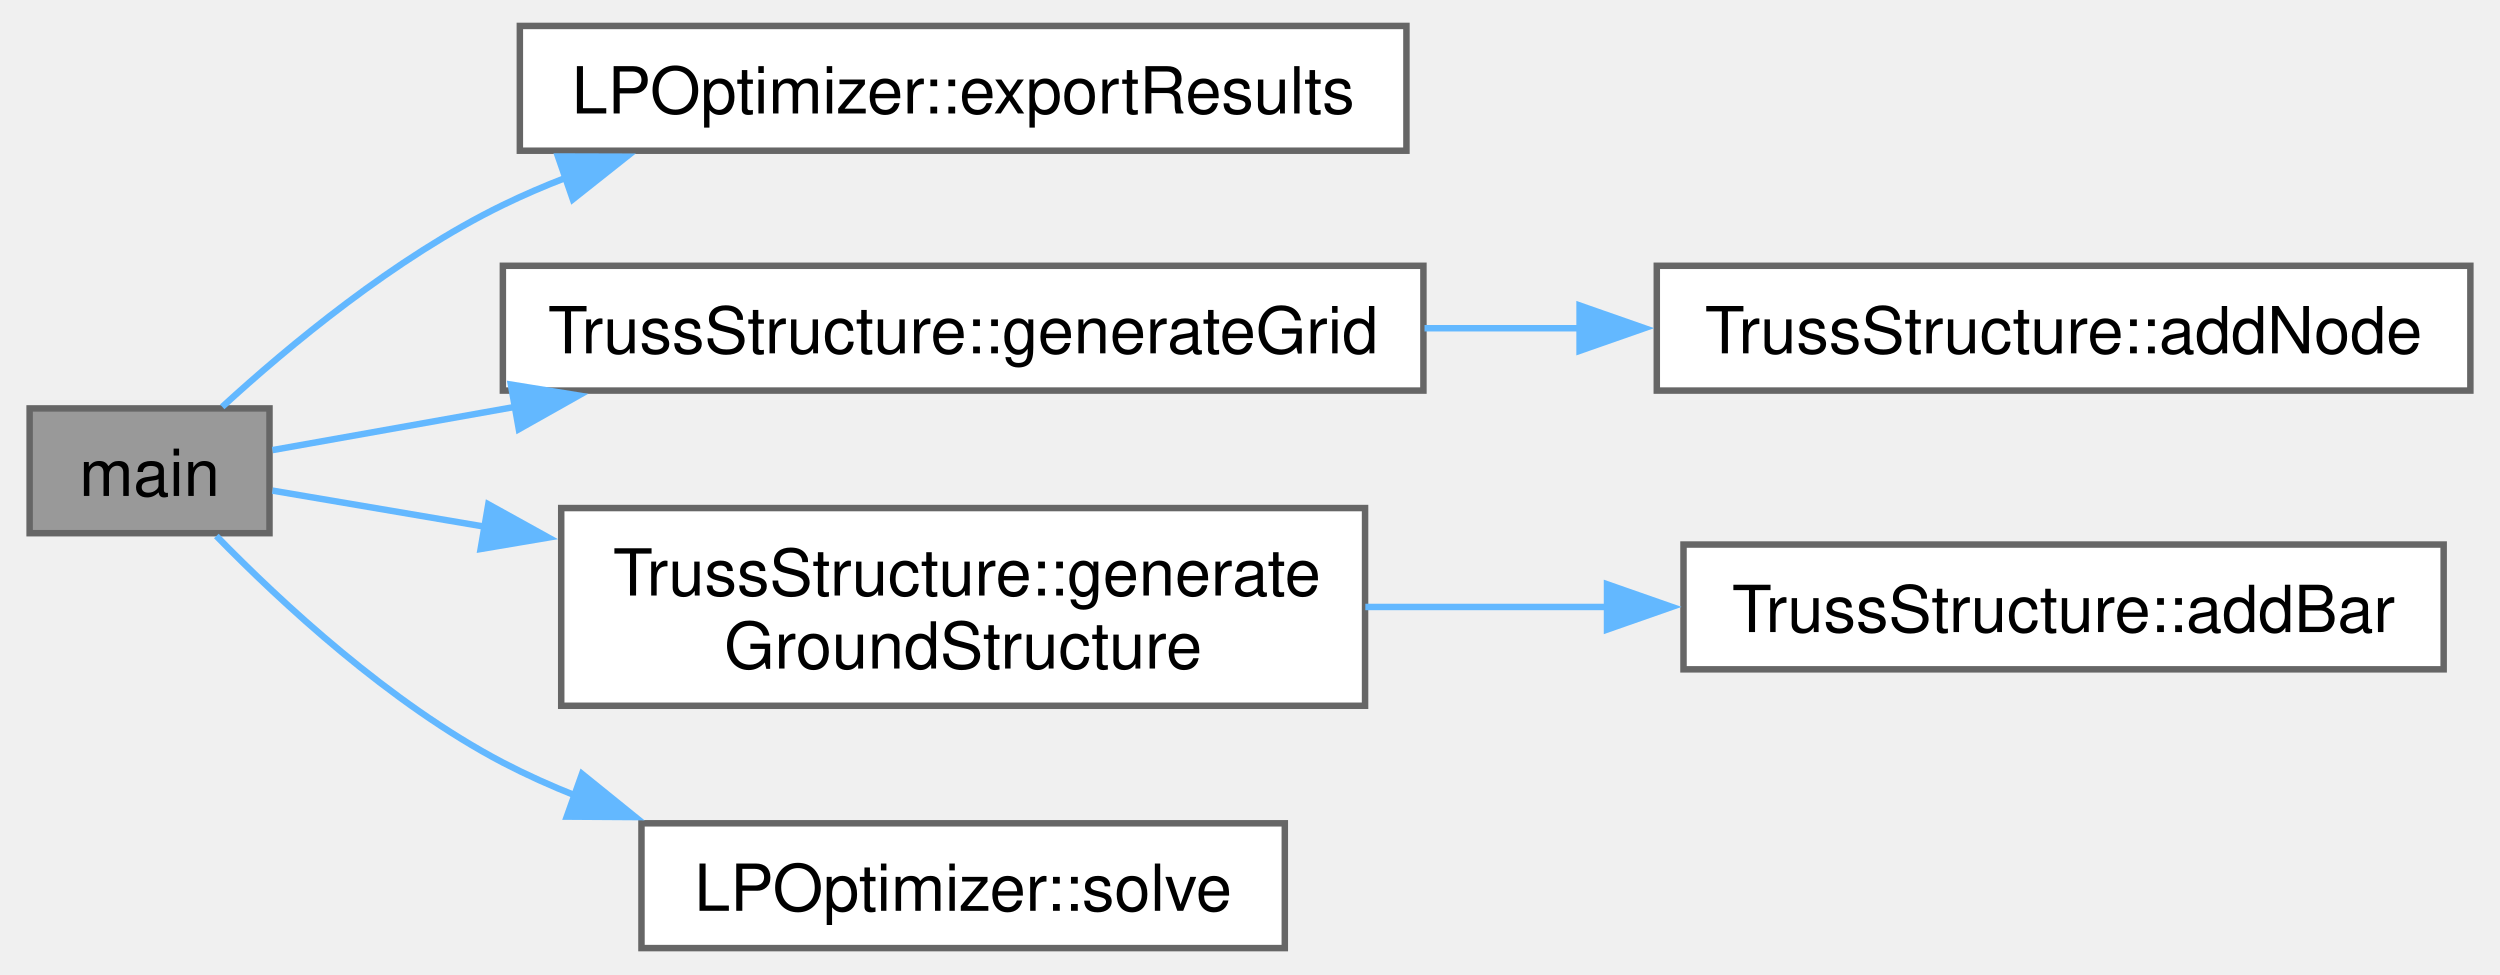
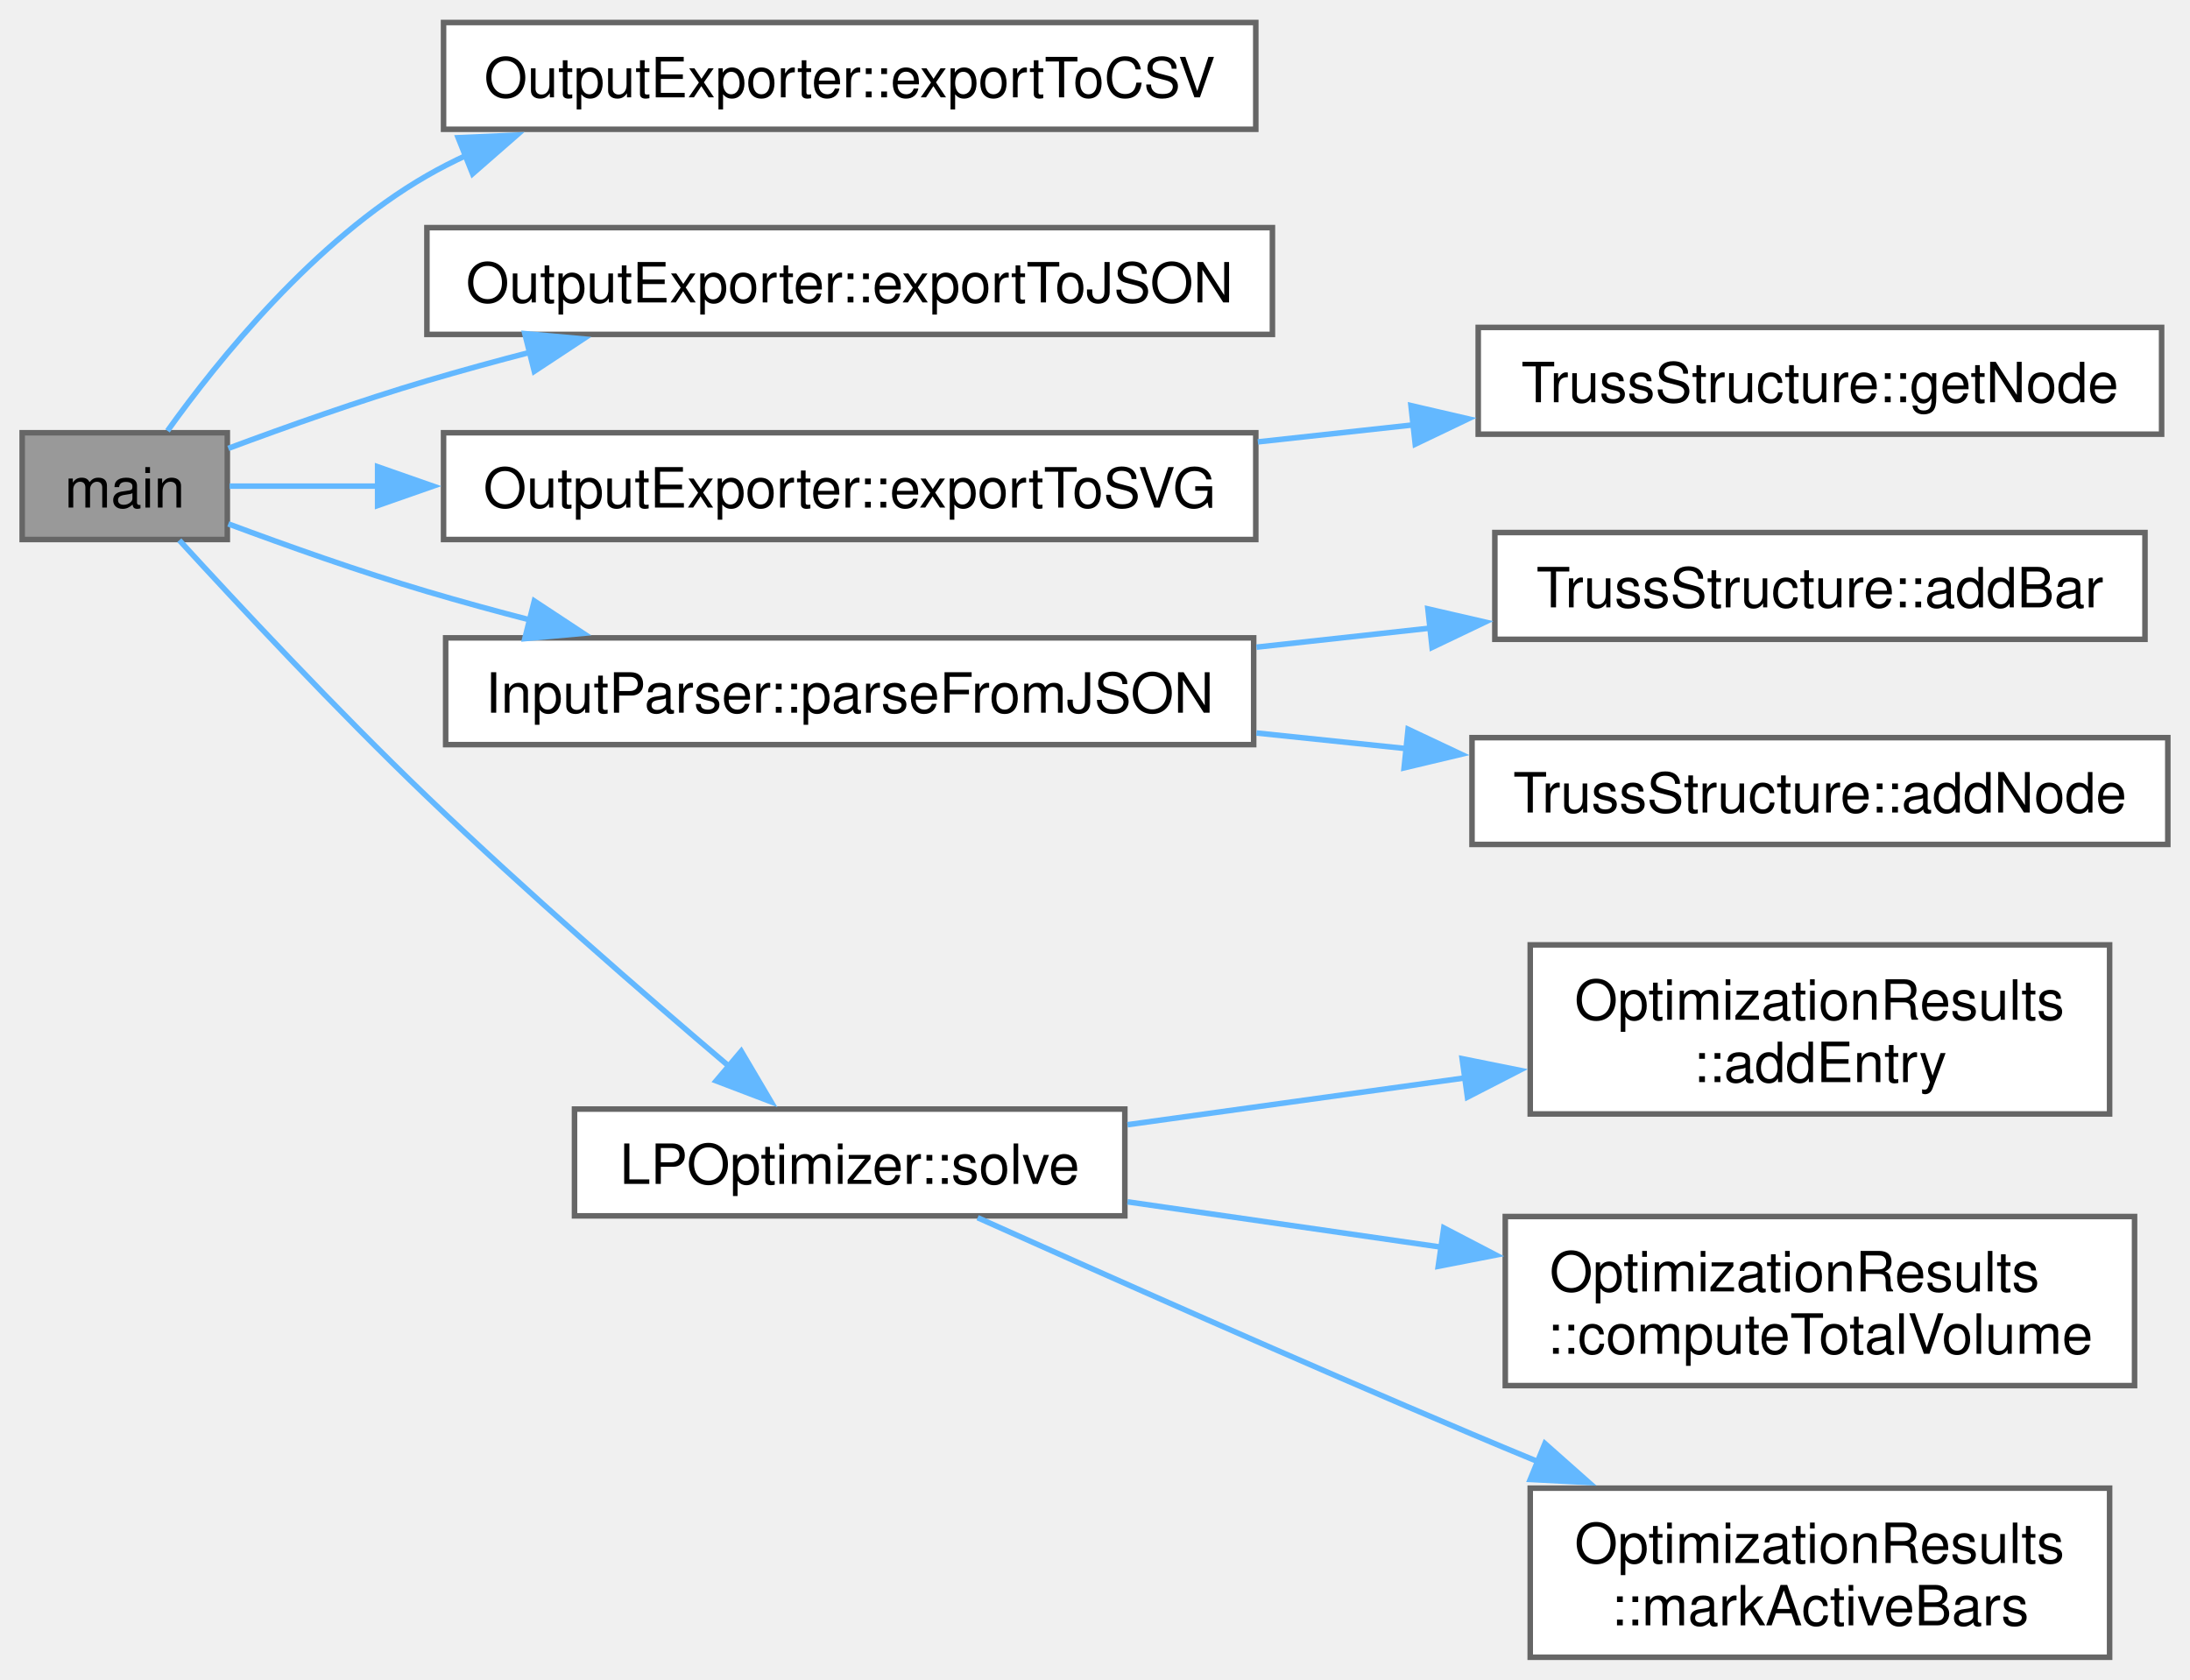
- <svg xmlns="http://www.w3.org/2000/svg" xmlns:xlink="http://www.w3.org/1999/xlink" width="385pt" height="150pt" viewBox="0.00 0.00 384.50 150.25">
-   <g id="graph0" class="graph" transform="scale(1 1) rotate(0) translate(4 146.25)">
+ <svg xmlns="http://www.w3.org/2000/svg" xmlns:xlink="http://www.w3.org/1999/xlink" width="395pt" height="303pt" viewBox="0.00 0.00 395.00 302.88">
+   <g id="graph0" class="graph" transform="scale(1 1) rotate(0) translate(4 298.88)">
    <g id="Node000001" class="node">
      <g id="a_Node000001">
-         <a xlink:title="Entry point for the truss arch optimizer.">
-           <polygon fill="#999999" stroke="#666666" points="37,-83.25 0,-83.25 0,-64 37,-64 37,-83.25" />
-           <text text-anchor="middle" x="18.5" y="-69.75" font-family="Helvetica,sans-Serif" font-size="10.00">main</text>
+         <a xlink:title=" ">
+           <polygon fill="#999999" stroke="#666666" points="37,-220.88 0,-220.88 0,-201.62 37,-201.62 37,-220.88" />
+           <text text-anchor="middle" x="18.5" y="-207.38" font-family="Helvetica,sans-Serif" font-size="10.00">main</text>
        </a>
      </g>
    </g>
    <g id="Node000002" class="node">
      <g id="a_Node000002">
-         <a xlink:href="class_l_p_optimizer.html#a641388191ed2e1a7d2dd4b6e457fceb5" target="_top" xlink:title=" ">
-           <polygon fill="white" stroke="#666666" points="212.38,-142.25 75.62,-142.25 75.62,-123 212.38,-123 212.38,-142.25" />
-           <text text-anchor="middle" x="144" y="-128.75" font-family="Helvetica,sans-Serif" font-size="10.00">LPOptimizer::exportResults</text>
+         <a xlink:href="class_output_exporter.html#ab89778d642ab54a192fecbfc9d783262" target="_top" xlink:title=" ">
+           <polygon fill="white" stroke="#666666" points="222.5,-294.88 76,-294.88 76,-275.62 222.5,-275.62 222.5,-294.88" />
+           <text text-anchor="middle" x="149.25" y="-281.38" font-family="Helvetica,sans-Serif" font-size="10.00">OutputExporter::exportToCSV</text>
        </a>
      </g>
    </g>
    <g id="edge1_Node000001_Node000002" class="edge">
      <g id="a_edge1_Node000001_Node000002">
        <a xlink:title=" ">
-           <path fill="none" stroke="#63b8ff" d="M29.71,-83.49C39.89,-92.81 56.37,-106.54 73,-114.62 76.12,-116.14 79.37,-117.54 82.71,-118.83" />
-           <polygon fill="#63b8ff" stroke="#63b8ff" points="81.5,-122.11 92.09,-122.08 83.79,-115.5 81.5,-122.11" />
+           <path fill="none" stroke="#63b8ff" d="M26.21,-221.22C35.29,-233.91 52.71,-255.59 73,-267.25 75.31,-268.58 77.71,-269.81 80.18,-270.95" />
+           <polygon fill="#63b8ff" stroke="#63b8ff" points="78.64,-274.1 89.22,-274.57 81.24,-267.6 78.64,-274.1" />
        </a>
      </g>
    </g>
    <g id="Node000003" class="node">
      <g id="a_Node000003">
-         <a xlink:href="class_truss_structure.html#ad42897e3ced491baf878a30bacb2d753" target="_top" xlink:title=" ">
-           <polygon fill="white" stroke="#666666" points="215,-105.25 73,-105.25 73,-86 215,-86 215,-105.25" />
-           <text text-anchor="middle" x="144" y="-91.75" font-family="Helvetica,sans-Serif" font-size="10.00">TrussStructure::generateGrid</text>
+         <a xlink:href="class_output_exporter.html#a24477bbdd3ac10cbbafc639cd171134d" target="_top" xlink:title=" ">
+           <polygon fill="white" stroke="#666666" points="225.5,-257.88 73,-257.88 73,-238.62 225.5,-238.62 225.5,-257.88" />
+           <text text-anchor="middle" x="149.25" y="-244.38" font-family="Helvetica,sans-Serif" font-size="10.00">OutputExporter::exportToJSON</text>
        </a>
      </g>
    </g>
    <g id="edge2_Node000001_Node000003" class="edge">
      <g id="a_edge2_Node000001_Node000003">
        <a xlink:title=" ">
-           <path fill="none" stroke="#63b8ff" d="M37.46,-76.82C47.65,-78.64 61.11,-81.04 75,-83.51" />
-           <polygon fill="#63b8ff" stroke="#63b8ff" points="74.23,-86.93 84.69,-85.24 75.46,-80.04 74.23,-86.93" />
+           <path fill="none" stroke="#63b8ff" d="M37.18,-218.06C47.53,-221.92 60.9,-226.67 73,-230.25 79.11,-232.06 85.53,-233.82 91.95,-235.48" />
+           <polygon fill="#63b8ff" stroke="#63b8ff" points="90.66,-238.76 101.21,-237.8 92.37,-231.97 90.66,-238.76" />
+         </a>
+       </g>
+     </g>
+     <g id="Node000004" class="node">
+       <g id="a_Node000004">
+         <a xlink:href="class_output_exporter.html#a0c0ee49738e2e8281f377e536454b9e0" target="_top" xlink:title=" ">
+           <polygon fill="white" stroke="#666666" points="222.5,-220.88 76,-220.88 76,-201.62 222.5,-201.62 222.5,-220.88" />
+           <text text-anchor="middle" x="149.25" y="-207.38" font-family="Helvetica,sans-Serif" font-size="10.00">OutputExporter::exportToSVG</text>
+         </a>
+       </g>
+     </g>
+     <g id="edge3_Node000001_Node000004" class="edge">
+       <g id="a_edge3_Node000001_Node000004">
+         <a xlink:title=" ">
+           <path fill="none" stroke="#63b8ff" d="M37.4,-211.25C44.88,-211.25 54.15,-211.25 64.13,-211.25" />
+           <polygon fill="#63b8ff" stroke="#63b8ff" points="64.11,-214.75 74.11,-211.25 64.11,-207.75 64.11,-214.75" />
+         </a>
+       </g>
+     </g>
+     <g id="Node000006" class="node">
+       <g id="a_Node000006">
+         <a xlink:href="class_input_parser.html#a5f6df1915e8db10980bf31c71d780d74" target="_top" xlink:title=" ">
+           <polygon fill="white" stroke="#666666" points="222.12,-183.88 76.38,-183.88 76.38,-164.62 222.12,-164.62 222.12,-183.88" />
+           <text text-anchor="middle" x="149.25" y="-170.38" font-family="Helvetica,sans-Serif" font-size="10.00">InputParser::parseFromJSON</text>
+         </a>
+       </g>
+     </g>
+     <g id="edge5_Node000001_Node000006" class="edge">
+       <g id="a_edge5_Node000001_Node000006">
+         <a xlink:title=" ">
+           <path fill="none" stroke="#63b8ff" d="M37.18,-204.44C47.53,-200.58 60.9,-195.83 73,-192.25 79.11,-190.44 85.53,-188.68 91.95,-187.02" />
+           <polygon fill="#63b8ff" stroke="#63b8ff" points="92.37,-190.53 101.21,-184.7 90.66,-183.74 92.37,-190.53" />
+         </a>
+       </g>
+     </g>
+     <g id="Node000009" class="node">
+       <g id="a_Node000009">
+         <a xlink:href="class_l_p_optimizer.html#a203db50eec8dcbbd18a3f0d195e61974" target="_top" xlink:title="Solves the optimization problem using LP.">
+           <polygon fill="white" stroke="#666666" points="198.88,-98.88 99.62,-98.88 99.62,-79.62 198.88,-79.62 198.88,-98.88" />
+           <text text-anchor="middle" x="149.25" y="-85.38" font-family="Helvetica,sans-Serif" font-size="10.00">LPOptimizer::solve</text>
+         </a>
+       </g>
+     </g>
+     <g id="edge8_Node000001_Node000009" class="edge">
+       <g id="a_edge8_Node000001_Node000009">
+         <a xlink:title=" ">
+           <path fill="none" stroke="#63b8ff" d="M28.34,-201.49C38.75,-190.11 56.69,-170.88 73,-155.25 90.87,-138.12 112.15,-119.62 127.51,-106.58" />
+           <polygon fill="#63b8ff" stroke="#63b8ff" points="129.69,-109.32 135.07,-100.2 125.17,-103.97 129.69,-109.32" />
        </a>
      </g>
    </g>
    <g id="Node000005" class="node">
      <g id="a_Node000005">
-         <a xlink:href="class_truss_structure.html#a1fd6979281474df5ee6050d213532d6c" target="_top" xlink:title=" ">
-           <polygon fill="white" stroke="#666666" points="206,-67.88 82,-67.88 82,-37.38 206,-37.38 206,-67.88" />
-           <text text-anchor="start" x="90" y="-54.38" font-family="Helvetica,sans-Serif" font-size="10.00">TrussStructure::generate</text>
-           <text text-anchor="middle" x="144" y="-43.12" font-family="Helvetica,sans-Serif" font-size="10.00">GroundStructure</text>
+         <a xlink:href="class_truss_structure.html#ad9f6737b0f807942a1ec9a08ea78c1de" target="_top" xlink:title=" ">
+           <polygon fill="white" stroke="#666666" points="385.88,-239.88 262.62,-239.88 262.62,-220.62 385.88,-220.62 385.88,-239.88" />
+           <text text-anchor="middle" x="324.25" y="-226.38" font-family="Helvetica,sans-Serif" font-size="10.00">TrussStructure::getNode</text>
        </a>
      </g>
    </g>
-     <g id="edge4_Node000001_Node000005" class="edge">
-       <g id="a_edge4_Node000001_Node000005">
+     <g id="edge4_Node000004_Node000005" class="edge">
+       <g id="a_edge4_Node000004_Node000005">
        <a xlink:title=" ">
-           <path fill="none" stroke="#63b8ff" d="M37.46,-70.57C46.47,-69.04 58.05,-67.07 70.22,-65" />
-           <polygon fill="#63b8ff" stroke="#63b8ff" points="70.75,-68.46 80.02,-63.33 69.57,-61.56 70.75,-68.46" />
+           <path fill="none" stroke="#63b8ff" d="M222.87,-219.23C232.2,-220.25 241.76,-221.3 251.08,-222.32" />
+           <polygon fill="#63b8ff" stroke="#63b8ff" points="250.49,-225.78 260.81,-223.39 251.26,-218.82 250.49,-225.78" />
        </a>
      </g>
    </g>
    <g id="Node000007" class="node">
      <g id="a_Node000007">
-         <a xlink:href="class_l_p_optimizer.html#a1d1bccd46340cddf54454907b60235e3" target="_top" xlink:title=" ">
-           <polygon fill="white" stroke="#666666" points="193.62,-19.25 94.38,-19.25 94.38,0 193.62,0 193.62,-19.25" />
-           <text text-anchor="middle" x="144" y="-5.75" font-family="Helvetica,sans-Serif" font-size="10.00">LPOptimizer::solve</text>
+         <a xlink:href="class_truss_structure.html#a7173fdbd447c8307d9906f6b30d35728" target="_top" xlink:title=" ">
+           <polygon fill="white" stroke="#666666" points="382.88,-202.88 265.62,-202.88 265.62,-183.62 382.88,-183.62 382.88,-202.88" />
+           <text text-anchor="middle" x="324.25" y="-189.38" font-family="Helvetica,sans-Serif" font-size="10.00">TrussStructure::addBar</text>
        </a>
      </g>
    </g>
-     <g id="edge6_Node000001_Node000007" class="edge">
-       <g id="a_edge6_Node000001_Node000007">
+     <g id="edge6_Node000006_Node000007" class="edge">
+       <g id="a_edge6_Node000006_Node000007">
        <a xlink:title=" ">
-           <path fill="none" stroke="#63b8ff" d="M28.8,-63.57C38.78,-53.34 55.58,-37.74 73,-28.62 76.62,-26.73 80.44,-25.02 84.36,-23.46" />
-           <polygon fill="#63b8ff" stroke="#63b8ff" points="85.21,-26.87 93.45,-20.21 82.86,-20.28 85.21,-26.87" />
+           <path fill="none" stroke="#63b8ff" d="M222.62,-182.2C233.09,-183.35 243.84,-184.53 254.25,-185.67" />
+           <polygon fill="#63b8ff" stroke="#63b8ff" points="253.54,-189.11 263.86,-186.73 254.3,-182.16 253.54,-189.11" />
        </a>
      </g>
    </g>
-     <g id="Node000004" class="node">
-       <g id="a_Node000004">
-         <a xlink:href="class_truss_structure.html#a1194ac8ed135484817d7ef12fd28f2fe" target="_top" xlink:title=" ">
-           <polygon fill="white" stroke="#666666" points="376.5,-105.25 251,-105.25 251,-86 376.5,-86 376.5,-105.25" />
-           <text text-anchor="middle" x="313.75" y="-91.75" font-family="Helvetica,sans-Serif" font-size="10.00">TrussStructure::addNode</text>
+     <g id="Node000008" class="node">
+       <g id="a_Node000008">
+         <a xlink:href="class_truss_structure.html#a839d77610378209e81b52cf871a8de03" target="_top" xlink:title=" ">
+           <polygon fill="white" stroke="#666666" points="387,-165.88 261.5,-165.88 261.5,-146.62 387,-146.62 387,-165.88" />
+           <text text-anchor="middle" x="324.25" y="-152.38" font-family="Helvetica,sans-Serif" font-size="10.00">TrussStructure::addNode</text>
        </a>
      </g>
    </g>
-     <g id="edge3_Node000003_Node000004" class="edge">
-       <g id="a_edge3_Node000003_Node000004">
+     <g id="edge7_Node000006_Node000008" class="edge">
+       <g id="a_edge7_Node000006_Node000008">
        <a xlink:title=" ">
-           <path fill="none" stroke="#63b8ff" d="M215.17,-95.62C223.16,-95.62 231.33,-95.62 239.36,-95.62" />
-           <polygon fill="#63b8ff" stroke="#63b8ff" points="239.09,-99.13 249.09,-95.63 239.09,-92.13 239.09,-99.13" />
+           <path fill="none" stroke="#63b8ff" d="M222.62,-166.72C231.6,-165.79 240.79,-164.83 249.79,-163.89" />
+           <polygon fill="#63b8ff" stroke="#63b8ff" points="249.97,-167.39 259.55,-162.88 249.25,-160.43 249.97,-167.39" />
        </a>
      </g>
    </g>
-     <g id="Node000006" class="node">
-       <g id="a_Node000006">
-         <a xlink:href="class_truss_structure.html#a7173fdbd447c8307d9906f6b30d35728" target="_top" xlink:title=" ">
-           <polygon fill="white" stroke="#666666" points="372.38,-62.25 255.12,-62.25 255.12,-43 372.38,-43 372.38,-62.25" />
-           <text text-anchor="middle" x="313.75" y="-48.75" font-family="Helvetica,sans-Serif" font-size="10.00">TrussStructure::addBar</text>
+     <g id="Node000010" class="node">
+       <g id="a_Node000010">
+         <a xlink:href="class_optimization_results.html#ae4864b6cc754d3867e5f5dfcf7a56449" target="_top" xlink:title="Adds a new entry to the results list.">
+           <polygon fill="white" stroke="#666666" points="376.5,-128.5 272,-128.5 272,-98 376.5,-98 376.5,-128.5" />
+           <text text-anchor="start" x="280" y="-115" font-family="Helvetica,sans-Serif" font-size="10.00">OptimizationResults</text>
+           <text text-anchor="middle" x="324.25" y="-103.75" font-family="Helvetica,sans-Serif" font-size="10.00">::addEntry</text>
        </a>
      </g>
    </g>
-     <g id="edge5_Node000005_Node000006" class="edge">
-       <g id="a_edge5_Node000005_Node000006">
+     <g id="edge9_Node000009_Node000010" class="edge">
+       <g id="a_edge9_Node000009_Node000010">
        <a xlink:title=" ">
-           <path fill="none" stroke="#63b8ff" d="M206.04,-52.62C218.23,-52.62 231.12,-52.62 243.56,-52.62" />
-           <polygon fill="#63b8ff" stroke="#63b8ff" points="243.32,-56.13 253.32,-52.63 243.32,-49.13 243.32,-56.13" />
+           <path fill="none" stroke="#63b8ff" d="M199.36,-96.06C218.32,-98.69 240.25,-101.74 260.34,-104.52" />
+           <polygon fill="#63b8ff" stroke="#63b8ff" points="259.72,-107.97 270.1,-105.88 260.68,-101.04 259.72,-107.97" />
+         </a>
+       </g>
+     </g>
+     <g id="Node000011" class="node">
+       <g id="a_Node000011">
+         <a xlink:href="class_optimization_results.html#ab64355324982c9ab5ac6377f0839a5c3" target="_top" xlink:title="Computes total volume based on all bar entries.">
+           <polygon fill="white" stroke="#666666" points="381,-79.5 267.5,-79.5 267.5,-49 381,-49 381,-79.5" />
+           <text text-anchor="start" x="275.5" y="-66" font-family="Helvetica,sans-Serif" font-size="10.00">OptimizationResults</text>
+           <text text-anchor="middle" x="324.25" y="-54.75" font-family="Helvetica,sans-Serif" font-size="10.00">::computeTotalVolume</text>
+         </a>
+       </g>
+     </g>
+     <g id="edge10_Node000009_Node000011" class="edge">
+       <g id="a_edge10_Node000009_Node000011">
+         <a xlink:title=" ">
+           <path fill="none" stroke="#63b8ff" d="M199.36,-82.15C216.98,-79.61 237.17,-76.69 256.06,-73.96" />
+           <polygon fill="#63b8ff" stroke="#63b8ff" points="256.41,-77.45 265.81,-72.55 255.41,-70.52 256.41,-77.45" />
+         </a>
+       </g>
+     </g>
+     <g id="Node000012" class="node">
+       <g id="a_Node000012">
+         <a xlink:href="class_optimization_results.html#ac3d3477711d3cabd0af022425f614a81" target="_top" xlink:title="Marks bars as active if their force exceeds a given threshold.">
+           <polygon fill="white" stroke="#666666" points="376.5,-30.5 272,-30.5 272,0 376.5,0 376.5,-30.5" />
+           <text text-anchor="start" x="280" y="-17" font-family="Helvetica,sans-Serif" font-size="10.00">OptimizationResults</text>
+           <text text-anchor="middle" x="324.25" y="-5.75" font-family="Helvetica,sans-Serif" font-size="10.00">::markActiveBars</text>
+         </a>
+       </g>
+     </g>
+     <g id="edge11_Node000009_Node000012" class="edge">
+       <g id="a_edge11_Node000009_Node000012">
+         <a xlink:title=" ">
+           <path fill="none" stroke="#63b8ff" d="M172.33,-79.29C194.71,-69.25 230.4,-53.39 261.5,-40.25 265.35,-38.62 269.34,-36.96 273.36,-35.3" />
+           <polygon fill="#63b8ff" stroke="#63b8ff" points="274.65,-38.55 282.58,-31.52 272,-32.07 274.65,-38.55" />
        </a>
      </g>
    </g>
  </g>
</svg>
